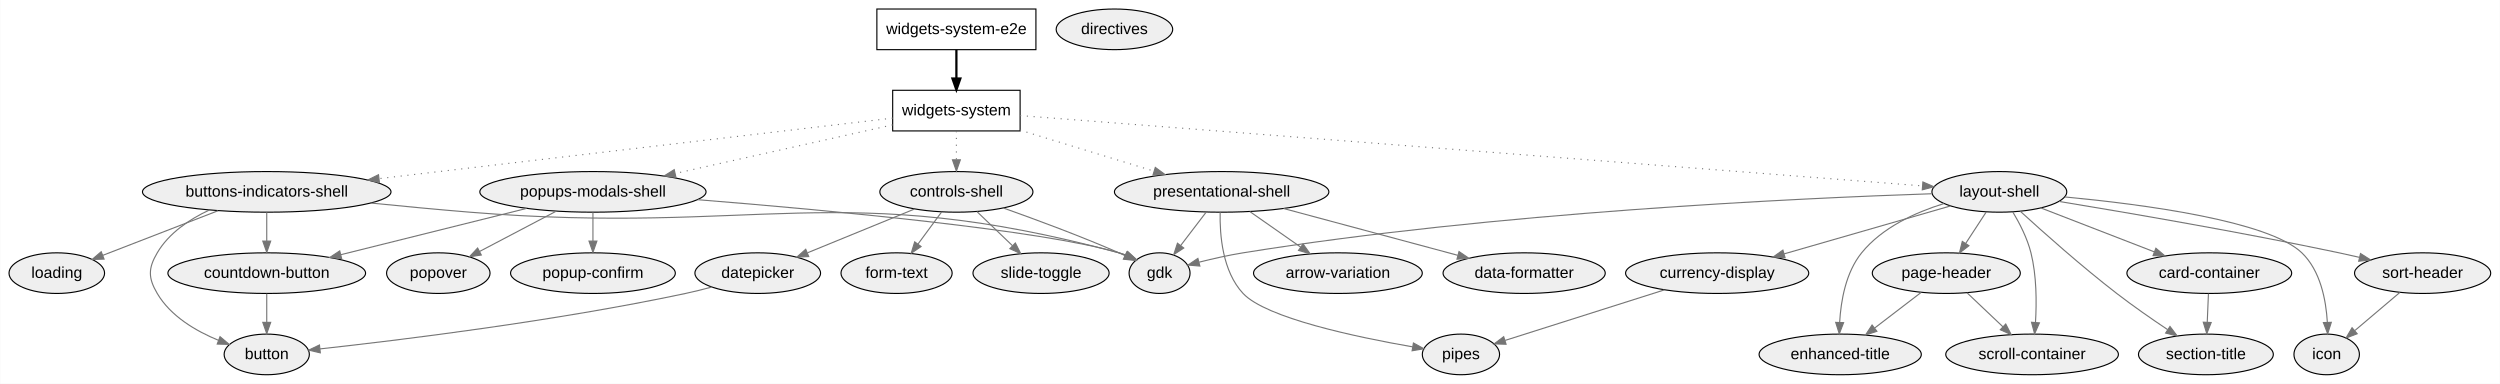
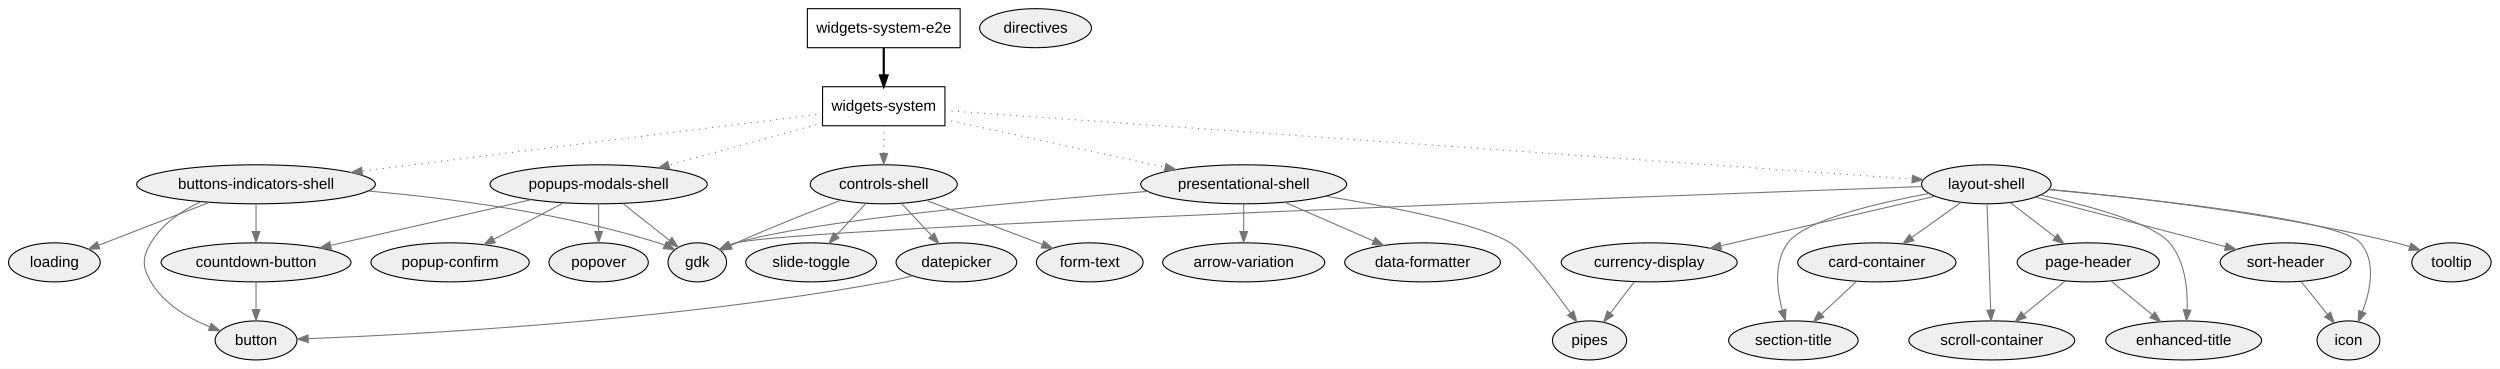
- <svg xmlns="http://www.w3.org/2000/svg" width="2215pt" height="340pt" viewBox="0.00 0.00 2214.55 339.98">
+ <svg xmlns="http://www.w3.org/2000/svg" width="2306pt" height="340pt" viewBox="0.00 0.00 2305.94 339.98">
  <g id="graph0" class="graph" transform="scale(1 1) rotate(0) translate(7.992 331.992)">
-     <polygon fill="#ffffff" stroke="transparent" points="-7.992,7.992 -7.992,-331.992 2206.559,-331.992 2206.559,7.992 -7.992,7.992" />
+     <polygon fill="#ffffff" stroke="transparent" points="-7.992,7.992 -7.992,-331.992 2297.95,-331.992 2297.95,7.992 -7.992,7.992" />
    <g id="node1" class="node">
-       <ellipse fill="#efefef" stroke="#000000" cx="1177.164" cy="-90" rx="74.75" ry="18" />
-       <text text-anchor="middle" x="1177.164" y="-85.8" font-family="Arial" font-size="14.00" fill="#000000">arrow-variation</text>
+       <ellipse fill="#efefef" stroke="#000000" cx="1139.164" cy="-90" rx="74.75" ry="18" />
+       <text text-anchor="middle" x="1139.164" y="-85.8" font-family="Arial" font-size="14.00" fill="#000000">arrow-variation</text>
    </g>
    <g id="node2" class="node">
      <ellipse fill="#efefef" stroke="#000000" cx="228.164" cy="-18" rx="37.754" ry="18" />
      <text text-anchor="middle" x="228.164" y="-13.8" font-family="Arial" font-size="14.00" fill="#000000">button</text>
    </g>
    <g id="node3" class="node">
      <ellipse fill="#efefef" stroke="#000000" cx="228.164" cy="-162" rx="110.101" ry="18" />
      <text text-anchor="middle" x="228.164" y="-157.8" font-family="Arial" font-size="14.00" fill="#000000">buttons-indicators-shell</text>
    </g>
    <g id="edge2" class="edge">
      <path fill="none" stroke="#757575" d="M177.436,-146.011C159.58,-137.666 141.419,-125.447 131.164,-108 123.056,-94.207 123.056,-85.793 131.164,-72 142.968,-51.918 165.246,-38.762 185.478,-30.468" />
      <polygon fill="#757575" stroke="#757575" points="186.787,-33.715 194.887,-26.885 184.296,-27.173 186.787,-33.715" />
    </g>
    <g id="node4" class="node">
-       <ellipse fill="#efefef" stroke="#000000" cx="1019.164" cy="-90" rx="27" ry="18" />
-       <text text-anchor="middle" x="1019.164" y="-85.8" font-family="Arial" font-size="14.00" fill="#000000">gdk</text>
+       <ellipse fill="#efefef" stroke="#000000" cx="635.164" cy="-90" rx="27" ry="18" />
+       <text text-anchor="middle" x="635.164" y="-85.8" font-family="Arial" font-size="14.00" fill="#000000">gdk</text>
    </g>
    <g id="edge1" class="edge">
-       <path fill="none" stroke="#757575" d="M320.6,-152.092C348.7,-149.259 379.678,-146.315 408.164,-144 663.378,-123.257 735.918,-174.591 983.164,-108 985.137,-107.469 987.13,-106.823 989.111,-106.098" />
-       <polygon fill="#757575" stroke="#757575" points="990.975,-109.107 998.787,-101.949 988.216,-102.673 990.975,-109.107" />
+       <path fill="none" stroke="#757575" d="M332.089,-155.771C407.579,-149.119 511.445,-135.529 599.164,-108 601.064,-107.404 602.987,-106.717 604.905,-105.968" />
+       <polygon fill="#757575" stroke="#757575" points="606.572,-109.058 614.314,-101.824 603.751,-102.651 606.572,-109.058" />
    </g>
    <g id="node5" class="node">
      <ellipse fill="#efefef" stroke="#000000" cx="228.164" cy="-90" rx="87.571" ry="18" />
      <text text-anchor="middle" x="228.164" y="-85.8" font-family="Arial" font-size="14.00" fill="#000000">countdown-button</text>
    </g>
    <g id="edge3" class="edge">
      <path fill="none" stroke="#757575" d="M228.164,-143.831C228.164,-136.131 228.164,-126.974 228.164,-118.417" />
      <polygon fill="#757575" stroke="#757575" points="231.664,-118.413 228.164,-108.413 224.664,-118.413 231.664,-118.413" />
    </g>
    <g id="node6" class="node">
      <ellipse fill="#efefef" stroke="#000000" cx="42.164" cy="-90" rx="42.328" ry="18" />
      <text text-anchor="middle" x="42.164" y="-85.8" font-family="Arial" font-size="14.00" fill="#000000">loading</text>
    </g>
    <g id="edge4" class="edge">
      <path fill="none" stroke="#757575" d="M185.024,-145.301C154.23,-133.381 113.081,-117.452 82.856,-105.752" />
      <polygon fill="#757575" stroke="#757575" points="84.043,-102.458 73.453,-102.112 81.516,-108.986 84.043,-102.458" />
    </g>
    <g id="edge10" class="edge">
      <path fill="none" stroke="#757575" d="M228.164,-71.831C228.164,-64.131 228.164,-54.974 228.164,-46.417" />
      <polygon fill="#757575" stroke="#757575" points="231.664,-46.413 228.164,-36.413 224.664,-46.413 231.664,-46.413" />
    </g>
    <g id="node7" class="node">
-       <ellipse fill="#efefef" stroke="#000000" cx="1949.164" cy="-90" rx="72.986" ry="18" />
-       <text text-anchor="middle" x="1949.164" y="-85.8" font-family="Arial" font-size="14.00" fill="#000000">card-container</text>
+       <ellipse fill="#efefef" stroke="#000000" cx="1723.164" cy="-90" rx="72.986" ry="18" />
+       <text text-anchor="middle" x="1723.164" y="-85.8" font-family="Arial" font-size="14.00" fill="#000000">card-container</text>
    </g>
    <g id="node8" class="node">
-       <ellipse fill="#efefef" stroke="#000000" cx="1946.164" cy="-18" rx="59.722" ry="18" />
-       <text text-anchor="middle" x="1946.164" y="-13.8" font-family="Arial" font-size="14.00" fill="#000000">section-title</text>
+       <ellipse fill="#efefef" stroke="#000000" cx="1646.164" cy="-18" rx="59.722" ry="18" />
+       <text text-anchor="middle" x="1646.164" y="-13.8" font-family="Arial" font-size="14.00" fill="#000000">section-title</text>
    </g>
    <g id="edge5" class="edge">
-       <path fill="none" stroke="#757575" d="M1948.407,-71.831C1948.086,-64.131 1947.704,-54.974 1947.348,-46.417" />
-       <polygon fill="#757575" stroke="#757575" points="1950.844,-46.259 1946.931,-36.413 1943.85,-46.55 1950.844,-46.259" />
+       <path fill="none" stroke="#757575" d="M1704.524,-72.571C1694.782,-63.462 1682.704,-52.168 1672.068,-42.222" />
+       <polygon fill="#757575" stroke="#757575" points="1674.326,-39.542 1664.632,-35.269 1669.545,-44.655 1674.326,-39.542" />
    </g>
    <g id="node9" class="node">
-       <ellipse fill="#efefef" stroke="#000000" cx="839.164" cy="-162" rx="67.811" ry="18" />
-       <text text-anchor="middle" x="839.164" y="-157.8" font-family="Arial" font-size="14.00" fill="#000000">controls-shell</text>
+       <ellipse fill="#efefef" stroke="#000000" cx="807.164" cy="-162" rx="67.811" ry="18" />
+       <text text-anchor="middle" x="807.164" y="-157.8" font-family="Arial" font-size="14.00" fill="#000000">controls-shell</text>
    </g>
    <g id="edge6" class="edge">
-       <path fill="none" stroke="#757575" d="M880.901,-147.657C909.899,-137.375 949.267,-122.781 983.164,-108 984.941,-107.225 986.756,-106.406 988.58,-105.563" />
-       <polygon fill="#757575" stroke="#757575" points="990.13,-108.701 997.636,-101.223 987.105,-102.388 990.13,-108.701" />
+       <path fill="none" stroke="#757575" d="M767.512,-147.286C740.183,-136.894 703.163,-122.321 671.164,-108 669.394,-107.208 667.585,-106.376 665.765,-105.522" />
+       <polygon fill="#757575" stroke="#757575" points="667.249,-102.352 656.722,-101.155 664.205,-108.655 667.249,-102.352" />
    </g>
    <g id="node10" class="node">
-       <ellipse fill="#efefef" stroke="#000000" cx="663.164" cy="-90" rx="55.653" ry="18" />
-       <text text-anchor="middle" x="663.164" y="-85.8" font-family="Arial" font-size="14.00" fill="#000000">datepicker</text>
+       <ellipse fill="#efefef" stroke="#000000" cx="874.164" cy="-90" rx="55.653" ry="18" />
+       <text text-anchor="middle" x="874.164" y="-85.8" font-family="Arial" font-size="14.00" fill="#000000">datepicker</text>
    </g>
    <g id="edge7" class="edge">
-       <path fill="none" stroke="#757575" d="M801.839,-146.731C774.188,-135.419 736.413,-119.966 707.27,-108.044" />
-       <polygon fill="#757575" stroke="#757575" points="708.326,-104.694 697.745,-104.147 705.676,-111.173 708.326,-104.694" />
+       <path fill="none" stroke="#757575" d="M823.726,-144.202C831.981,-135.33 842.1,-124.457 851.101,-114.784" />
+       <polygon fill="#757575" stroke="#757575" points="853.774,-117.05 858.024,-107.345 848.649,-112.281 853.774,-117.05" />
    </g>
    <g id="node11" class="node">
-       <ellipse fill="#efefef" stroke="#000000" cx="786.164" cy="-90" rx="49.251" ry="18" />
-       <text text-anchor="middle" x="786.164" y="-85.8" font-family="Arial" font-size="14.00" fill="#000000">form-text</text>
+       <ellipse fill="#efefef" stroke="#000000" cx="997.164" cy="-90" rx="49.251" ry="18" />
+       <text text-anchor="middle" x="997.164" y="-85.8" font-family="Arial" font-size="14.00" fill="#000000">form-text</text>
    </g>
    <g id="edge8" class="edge">
-       <path fill="none" stroke="#757575" d="M826.063,-144.202C819.773,-135.658 812.116,-125.256 805.199,-115.859" />
-       <polygon fill="#757575" stroke="#757575" points="807.861,-113.572 799.114,-107.593 802.224,-117.721 807.861,-113.572" />
+       <path fill="none" stroke="#757575" d="M846.532,-147.082C877.66,-135.286 921.091,-118.828 953.324,-106.613" />
+       <polygon fill="#757575" stroke="#757575" points="954.831,-109.785 962.942,-102.968 952.35,-103.239 954.831,-109.785" />
    </g>
    <g id="node12" class="node">
-       <ellipse fill="#efefef" stroke="#000000" cx="914.164" cy="-90" rx="60.304" ry="18" />
-       <text text-anchor="middle" x="914.164" y="-85.8" font-family="Arial" font-size="14.00" fill="#000000">slide-toggle</text>
+       <ellipse fill="#efefef" stroke="#000000" cx="740.164" cy="-90" rx="60.304" ry="18" />
+       <text text-anchor="middle" x="740.164" y="-85.8" font-family="Arial" font-size="14.00" fill="#000000">slide-toggle</text>
    </g>
    <g id="edge9" class="edge">
-       <path fill="none" stroke="#757575" d="M857.319,-144.571C866.808,-135.462 878.572,-124.168 888.932,-114.222" />
-       <polygon fill="#757575" stroke="#757575" points="891.385,-116.719 896.176,-107.269 886.538,-111.669 891.385,-116.719" />
+       <path fill="none" stroke="#757575" d="M790.602,-144.202C782.407,-135.396 772.378,-124.618 763.427,-114.999" />
+       <polygon fill="#757575" stroke="#757575" points="765.91,-112.529 756.535,-107.593 760.785,-117.298 765.91,-112.529" />
    </g>
    <g id="edge12" class="edge">
-       <path fill="none" stroke="#757575" d="M622.39,-77.681C614.717,-75.606 606.728,-73.607 599.164,-72 483.866,-47.503 346.039,-30.642 275.252,-22.872" />
-       <polygon fill="#757575" stroke="#757575" points="275.625,-19.392 265.306,-21.792 274.869,-26.351 275.625,-19.392" />
+       <path fill="none" stroke="#757575" d="M833.505,-77.552C825.496,-75.437 817.111,-73.458 809.164,-72 613.567,-36.121 376.315,-23.515 276.302,-19.587" />
+       <polygon fill="#757575" stroke="#757575" points="276.333,-16.085 266.207,-19.202 276.066,-23.08 276.333,-16.085" />
    </g>
    <g id="node13" class="node">
      <ellipse fill="#efefef" stroke="#000000" cx="1513.164" cy="-90" rx="81.138" ry="18" />
      <text text-anchor="middle" x="1513.164" y="-85.8" font-family="Arial" font-size="14.00" fill="#000000">currency-display</text>
    </g>
    <g id="node14" class="node">
-       <ellipse fill="#efefef" stroke="#000000" cx="1286.164" cy="-18" rx="34.226" ry="18" />
-       <text text-anchor="middle" x="1286.164" y="-13.8" font-family="Arial" font-size="14.00" fill="#000000">pipes</text>
+       <ellipse fill="#efefef" stroke="#000000" cx="1458.164" cy="-18" rx="34.226" ry="18" />
+       <text text-anchor="middle" x="1458.164" y="-13.8" font-family="Arial" font-size="14.00" fill="#000000">pipes</text>
    </g>
    <g id="edge11" class="edge">
-       <path fill="none" stroke="#757575" d="M1466.404,-75.169C1424.736,-61.952 1364.454,-42.832 1325.286,-30.409" />
-       <polygon fill="#757575" stroke="#757575" points="1326.153,-27.012 1315.563,-27.325 1324.037,-33.685 1326.153,-27.012" />
+       <path fill="none" stroke="#757575" d="M1499.568,-72.202C1492.876,-63.442 1484.693,-52.729 1477.374,-43.148" />
+       <polygon fill="#757575" stroke="#757575" points="1480.076,-40.919 1471.224,-35.097 1474.513,-45.169 1480.076,-40.919" />
    </g>
    <g id="node15" class="node">
-       <ellipse fill="#efefef" stroke="#000000" cx="1342.164" cy="-90" rx="71.838" ry="18" />
-       <text text-anchor="middle" x="1342.164" y="-85.8" font-family="Arial" font-size="14.00" fill="#000000">data-formatter</text>
+       <ellipse fill="#efefef" stroke="#000000" cx="1304.164" cy="-90" rx="71.838" ry="18" />
+       <text text-anchor="middle" x="1304.164" y="-85.8" font-family="Arial" font-size="14.00" fill="#000000">data-formatter</text>
    </g>
    <g id="node16" class="node">
-       <ellipse fill="#efefef" stroke="#000000" cx="979.164" cy="-306" rx="51.623" ry="18" />
-       <text text-anchor="middle" x="979.164" y="-301.8" font-family="Arial" font-size="14.00" fill="#000000">directives</text>
+       <ellipse fill="#efefef" stroke="#000000" cx="947.164" cy="-306" rx="51.623" ry="18" />
+       <text text-anchor="middle" x="947.164" y="-301.8" font-family="Arial" font-size="14.00" fill="#000000">directives</text>
    </g>
    <g id="node17" class="node">
-       <ellipse fill="#efefef" stroke="#000000" cx="1622.164" cy="-18" rx="71.859" ry="18" />
-       <text text-anchor="middle" x="1622.164" y="-13.8" font-family="Arial" font-size="14.00" fill="#000000">enhanced-title</text>
+       <ellipse fill="#efefef" stroke="#000000" cx="2006.164" cy="-18" rx="71.859" ry="18" />
+       <text text-anchor="middle" x="2006.164" y="-13.8" font-family="Arial" font-size="14.00" fill="#000000">enhanced-title</text>
    </g>
    <g id="node18" class="node">
-       <ellipse fill="#efefef" stroke="#000000" cx="2053.164" cy="-18" rx="28.991" ry="18" />
-       <text text-anchor="middle" x="2053.164" y="-13.8" font-family="Arial" font-size="14.00" fill="#000000">icon</text>
+       <ellipse fill="#efefef" stroke="#000000" cx="2158.164" cy="-18" rx="28.991" ry="18" />
+       <text text-anchor="middle" x="2158.164" y="-13.8" font-family="Arial" font-size="14.00" fill="#000000">icon</text>
    </g>
    <g id="node19" class="node">
-       <ellipse fill="#efefef" stroke="#000000" cx="1763.164" cy="-162" rx="59.724" ry="18" />
-       <text text-anchor="middle" x="1763.164" y="-157.8" font-family="Arial" font-size="14.00" fill="#000000">layout-shell</text>
+       <ellipse fill="#efefef" stroke="#000000" cx="1824.164" cy="-162" rx="59.724" ry="18" />
+       <text text-anchor="middle" x="1824.164" y="-157.8" font-family="Arial" font-size="14.00" fill="#000000">layout-shell</text>
    </g>
    <g id="edge13" class="edge">
-       <path fill="none" stroke="#757575" d="M1703.179,-160.345C1585.503,-156.397 1316.393,-143.914 1093.164,-108 1080.314,-105.933 1066.405,-102.794 1054.151,-99.713" />
-       <polygon fill="#757575" stroke="#757575" points="1054.864,-96.282 1044.306,-97.164 1053.11,-103.059 1054.864,-96.282" />
+       <path fill="none" stroke="#757575" d="M1764.559,-159.894C1535.833,-151.725 724.426,-121.897 671.164,-108 669.186,-107.484 667.19,-106.851 665.207,-106.134" />
+       <polygon fill="#757575" stroke="#757575" points="666.097,-102.709 655.525,-102.01 663.353,-109.149 666.097,-102.709" />
    </g>
    <g id="edge14" class="edge">
-       <path fill="none" stroke="#757575" d="M1799.911,-147.775C1828.695,-136.633 1868.995,-121.033 1900.464,-108.852" />
-       <polygon fill="#757575" stroke="#757575" points="1901.862,-112.064 1909.924,-105.19 1899.335,-105.536 1901.862,-112.064" />
+       <path fill="none" stroke="#757575" d="M1800.738,-145.301C1787.293,-135.716 1770.213,-123.54 1755.504,-113.055" />
+       <polygon fill="#757575" stroke="#757575" points="1757.338,-110.064 1747.163,-107.109 1753.274,-115.763 1757.338,-110.064" />
    </g>
    <g id="edge20" class="edge">
-       <path fill="none" stroke="#757575" d="M1781.786,-144.744C1802.187,-126.114 1836.144,-95.9 1867.164,-72 1881.549,-60.916 1898.054,-49.452 1912.245,-39.953" />
-       <polygon fill="#757575" stroke="#757575" points="1914.345,-42.76 1920.742,-34.314 1910.474,-36.928 1914.345,-42.76" />
+       <path fill="none" stroke="#757575" d="M1771.131,-153.533C1722.868,-144.617 1656.832,-128.96 1641.164,-108 1628.059,-90.469 1630.766,-65.23 1635.919,-45.938" />
+       <polygon fill="#757575" stroke="#757575" points="1639.322,-46.777 1638.857,-36.192 1632.62,-44.756 1639.322,-46.777" />
    </g>
    <g id="edge15" class="edge">
-       <path fill="none" stroke="#757575" d="M1719.902,-149.541C1679.15,-137.804 1617.757,-120.123 1572.454,-107.076" />
-       <polygon fill="#757575" stroke="#757575" points="1573.334,-103.687 1562.756,-104.282 1571.397,-110.413 1573.334,-103.687" />
+       <path fill="none" stroke="#757575" d="M1776.591,-150.986C1723.912,-138.791 1638.625,-119.046 1579.424,-105.34" />
+       <polygon fill="#757575" stroke="#757575" points="1579.954,-101.87 1569.423,-103.025 1578.376,-108.69 1579.954,-101.87" />
    </g>
    <g id="edge16" class="edge">
-       <path fill="none" stroke="#757575" d="M1714.035,-151.627C1688.672,-143.788 1659.321,-130.404 1641.164,-108 1627.166,-90.728 1622.773,-65.625 1621.679,-46.316" />
-       <polygon fill="#757575" stroke="#757575" points="1625.176,-46.16 1621.37,-36.272 1618.179,-46.375 1625.176,-46.16" />
+       <path fill="none" stroke="#757575" d="M1874.274,-152.112C1918.28,-142.378 1977.641,-126.337 1993.164,-108 2007.451,-91.123 2009.996,-65.773 2009.371,-46.273" />
+       <polygon fill="#757575" stroke="#757575" points="2012.854,-45.901 2008.752,-36.133 2005.868,-46.328 2012.854,-45.901" />
    </g>
    <g id="edge17" class="edge">
-       <path fill="none" stroke="#757575" d="M1821.28,-157.504C1890.86,-150.926 2001.717,-136.266 2031.164,-108 2047.59,-92.232 2052.577,-66.383 2053.753,-46.423" />
-       <polygon fill="#757575" stroke="#757575" points="2057.255,-46.428 2054.062,-36.325 2050.258,-46.213 2057.255,-46.428" />
+       <path fill="none" stroke="#757575" d="M1881.827,-157.039C1975.144,-148.422 2150.737,-129.535 2169.164,-108 2183.959,-90.708 2178.535,-64.243 2171.01,-44.481" />
+       <polygon fill="#757575" stroke="#757575" points="2174.184,-42.997 2167.104,-35.115 2167.723,-45.692 2174.184,-42.997" />
    </g>
    <g id="node20" class="node">
-       <ellipse fill="#efefef" stroke="#000000" cx="1716.164" cy="-90" rx="65.562" ry="18" />
-       <text text-anchor="middle" x="1716.164" y="-85.8" font-family="Arial" font-size="14.00" fill="#000000">page-header</text>
+       <ellipse fill="#efefef" stroke="#000000" cx="1918.164" cy="-90" rx="65.562" ry="18" />
+       <text text-anchor="middle" x="1918.164" y="-85.8" font-family="Arial" font-size="14.00" fill="#000000">page-header</text>
    </g>
    <g id="edge18" class="edge">
-       <path fill="none" stroke="#757575" d="M1751.546,-144.202C1746.066,-135.808 1739.417,-125.622 1733.368,-116.356" />
-       <polygon fill="#757575" stroke="#757575" points="1736.208,-114.303 1727.811,-107.843 1730.346,-118.129 1736.208,-114.303" />
+       <path fill="none" stroke="#757575" d="M1846.44,-144.937C1858.759,-135.501 1874.246,-123.639 1887.674,-113.354" />
+       <polygon fill="#757575" stroke="#757575" points="1889.911,-116.049 1895.721,-107.19 1885.654,-110.492 1889.911,-116.049" />
    </g>
    <g id="node21" class="node">
-       <ellipse fill="#efefef" stroke="#000000" cx="1792.164" cy="-18" rx="76.477" ry="18" />
-       <text text-anchor="middle" x="1792.164" y="-13.8" font-family="Arial" font-size="14.00" fill="#000000">scroll-container</text>
+       <ellipse fill="#efefef" stroke="#000000" cx="1829.164" cy="-18" rx="76.477" ry="18" />
+       <text text-anchor="middle" x="1829.164" y="-13.8" font-family="Arial" font-size="14.00" fill="#000000">scroll-container</text>
    </g>
    <g id="edge19" class="edge">
-       <path fill="none" stroke="#757575" d="M1774.998,-144.354C1781.106,-134.193 1787.94,-120.91 1791.164,-108 1796.204,-87.818 1796.273,-64.288 1795.177,-46.35" />
-       <polygon fill="#757575" stroke="#757575" points="1798.657,-45.947 1794.403,-36.243 1791.677,-46.481 1798.657,-45.947" />
+       <path fill="none" stroke="#757575" d="M1824.797,-143.762C1825.65,-119.201 1827.176,-75.247 1828.179,-46.354" />
+       <polygon fill="#757575" stroke="#757575" points="1831.686,-46.205 1828.536,-36.09 1824.691,-45.962 1831.686,-46.205" />
    </g>
    <g id="node22" class="node">
-       <ellipse fill="#efefef" stroke="#000000" cx="2138.164" cy="-90" rx="60.306" ry="18" />
-       <text text-anchor="middle" x="2138.164" y="-85.8" font-family="Arial" font-size="14.00" fill="#000000">sort-header</text>
+       <ellipse fill="#efefef" stroke="#000000" cx="2100.164" cy="-90" rx="60.306" ry="18" />
+       <text text-anchor="middle" x="2100.164" y="-85.8" font-family="Arial" font-size="14.00" fill="#000000">sort-header</text>
    </g>
    <g id="edge21" class="edge">
-       <path fill="none" stroke="#757575" d="M1816.096,-153.51C1876.363,-143.61 1977.673,-126.26 2064.164,-108 2069.965,-106.775 2076.005,-105.427 2082.021,-104.037" />
-       <polygon fill="#757575" stroke="#757575" points="2083.145,-107.368 2092.078,-101.671 2081.542,-100.554 2083.145,-107.368" />
+       <path fill="none" stroke="#757575" d="M1869.43,-150.191C1917.317,-137.699 1992.93,-117.974 2044.446,-104.535" />
+       <polygon fill="#757575" stroke="#757575" points="2045.62,-107.846 2054.413,-101.935 2043.853,-101.073 2045.62,-107.846" />
+     </g>
+     <g id="node23" class="node">
+       <ellipse fill="#efefef" stroke="#000000" cx="2253.164" cy="-90" rx="36.59" ry="18" />
+       <text text-anchor="middle" x="2253.164" y="-85.8" font-family="Arial" font-size="14.00" fill="#000000">tooltip</text>
    </g>
    <g id="edge22" class="edge">
-       <path fill="none" stroke="#757575" d="M1693.887,-72.937C1681.568,-63.501 1666.081,-51.639 1652.654,-41.354" />
-       <polygon fill="#757575" stroke="#757575" points="1654.673,-38.492 1644.606,-35.19 1650.417,-44.049 1654.673,-38.492" />
+       <path fill="none" stroke="#757575" d="M1882.154,-157.299C1956.929,-150.424 2090.622,-135.366 2202.164,-108 2206.267,-106.993 2210.504,-105.784 2214.7,-104.475" />
+       <polygon fill="#757575" stroke="#757575" points="2215.942,-107.751 2224.337,-101.287 2213.744,-101.105 2215.942,-107.751" />
    </g>
    <g id="edge23" class="edge">
-       <path fill="none" stroke="#757575" d="M1734.561,-72.571C1744.106,-63.529 1755.922,-52.334 1766.364,-42.442" />
-       <polygon fill="#757575" stroke="#757575" points="1768.82,-44.937 1773.672,-35.518 1764.006,-39.855 1768.82,-44.937" />
+       <path fill="none" stroke="#757575" d="M1939.466,-72.571C1950.816,-63.285 1964.94,-51.728 1977.265,-41.644" />
+       <polygon fill="#757575" stroke="#757575" points="1979.534,-44.31 1985.058,-35.269 1975.102,-38.892 1979.534,-44.31" />
+     </g>
+     <g id="edge24" class="edge">
+       <path fill="none" stroke="#757575" d="M1897.072,-72.937C1885.603,-63.658 1871.233,-52.034 1858.669,-41.87" />
+       <polygon fill="#757575" stroke="#757575" points="1860.698,-39.009 1850.722,-35.441 1856.295,-44.451 1860.698,-39.009" />
+     </g>
+     <g id="edge33" class="edge">
+       <path fill="none" stroke="#757575" d="M2114.501,-72.202C2121.839,-63.093 2130.877,-51.873 2138.823,-42.01" />
+       <polygon fill="#757575" stroke="#757575" points="2141.631,-44.102 2145.179,-34.119 2136.18,-39.711 2141.631,-44.102" />
+     </g>
+     <g id="node24" class="node">
+       <ellipse fill="#efefef" stroke="#000000" cx="544.164" cy="-90" rx="45.843" ry="18" />
+       <text text-anchor="middle" x="544.164" y="-85.8" font-family="Arial" font-size="14.00" fill="#000000">popover</text>
+     </g>
+     <g id="node25" class="node">
+       <ellipse fill="#efefef" stroke="#000000" cx="407.164" cy="-90" rx="72.986" ry="18" />
+       <text text-anchor="middle" x="407.164" y="-85.8" font-family="Arial" font-size="14.00" fill="#000000">popup-confirm</text>
+     </g>
+     <g id="node26" class="node">
+       <ellipse fill="#efefef" stroke="#000000" cx="544.164" cy="-162" rx="100.213" ry="18" />
+       <text text-anchor="middle" x="544.164" y="-157.8" font-family="Arial" font-size="14.00" fill="#000000">popups-modals-shell</text>
+     </g>
+     <g id="edge25" class="edge">
+       <path fill="none" stroke="#757575" d="M566.658,-144.202C579.647,-133.925 596.03,-120.963 609.517,-110.292" />
+       <polygon fill="#757575" stroke="#757575" points="611.814,-112.937 617.485,-103.988 607.471,-107.448 611.814,-112.937" />
+     </g>
+     <g id="edge26" class="edge">
+       <path fill="none" stroke="#757575" d="M482.109,-147.861C428.893,-135.736 352.306,-118.285 297.172,-105.723" />
+       <polygon fill="#757575" stroke="#757575" points="297.665,-102.246 287.137,-103.437 296.11,-109.071 297.665,-102.246" />
+     </g>
+     <g id="edge27" class="edge">
+       <path fill="none" stroke="#757575" d="M544.164,-143.831C544.164,-136.131 544.164,-126.974 544.164,-118.417" />
+       <polygon fill="#757575" stroke="#757575" points="547.664,-118.413 544.164,-108.413 540.664,-118.413 547.664,-118.413" />
+     </g>
+     <g id="edge28" class="edge">
+       <path fill="none" stroke="#757575" d="M511.697,-144.937C492.484,-134.84 467.984,-121.964 447.533,-111.216" />
+       <polygon fill="#757575" stroke="#757575" points="448.935,-107.999 438.455,-106.445 445.678,-114.195 448.935,-107.999" />
+     </g>
+     <g id="node27" class="node">
+       <ellipse fill="#efefef" stroke="#000000" cx="1139.164" cy="-162" rx="94.99" ry="18" />
+       <text text-anchor="middle" x="1139.164" y="-157.8" font-family="Arial" font-size="14.00" fill="#000000">presentational-shell</text>
+     </g>
+     <g id="edge30" class="edge">
+       <path fill="none" stroke="#757575" d="M1139.164,-143.831C1139.164,-136.131 1139.164,-126.974 1139.164,-118.417" />
+       <polygon fill="#757575" stroke="#757575" points="1142.664,-118.413 1139.164,-108.413 1135.664,-118.413 1142.664,-118.413" />
+     </g>
+     <g id="edge29" class="edge">
+       <path fill="none" stroke="#757575" d="M1050.829,-155.49C935.482,-146.355 740.148,-128.53 671.164,-108 669.255,-107.432 667.325,-106.767 665.402,-106.034" />
+       <polygon fill="#757575" stroke="#757575" points="666.546,-102.715 655.98,-101.936 663.754,-109.134 666.546,-102.715" />
    </g>
    <g id="edge32" class="edge">
-       <path fill="none" stroke="#757575" d="M2118.02,-72.937C2106.099,-62.84 2090.899,-49.964 2078.21,-39.216" />
-       <polygon fill="#757575" stroke="#757575" points="2080.187,-36.303 2070.294,-32.511 2075.663,-41.645 2080.187,-36.303" />
-     </g>
-     <g id="node23" class="node">
-       <ellipse fill="#efefef" stroke="#000000" cx="380.164" cy="-90" rx="45.843" ry="18" />
-       <text text-anchor="middle" x="380.164" y="-85.8" font-family="Arial" font-size="14.00" fill="#000000">popover</text>
-     </g>
-     <g id="node24" class="node">
-       <ellipse fill="#efefef" stroke="#000000" cx="517.164" cy="-90" rx="72.986" ry="18" />
-       <text text-anchor="middle" x="517.164" y="-85.8" font-family="Arial" font-size="14.00" fill="#000000">popup-confirm</text>
-     </g>
-     <g id="node25" class="node">
-       <ellipse fill="#efefef" stroke="#000000" cx="517.164" cy="-162" rx="100.213" ry="18" />
-       <text text-anchor="middle" x="517.164" y="-157.8" font-family="Arial" font-size="14.00" fill="#000000">popups-modals-shell</text>
-     </g>
-     <g id="edge24" class="edge">
-       <path fill="none" stroke="#757575" d="M610.063,-155.074C725.476,-145.804 915.451,-128.17 983.164,-108 985.072,-107.431 987.002,-106.766 988.925,-106.033" />
-       <polygon fill="#757575" stroke="#757575" points="990.574,-109.133 998.347,-101.934 987.781,-102.714 990.574,-109.133" />
-     </g>
-     <g id="edge25" class="edge">
-       <path fill="none" stroke="#757575" d="M458.332,-147.343C410.622,-135.457 343.412,-118.712 293.932,-106.385" />
-       <polygon fill="#757575" stroke="#757575" points="294.519,-102.924 283.969,-103.903 292.827,-109.717 294.519,-102.924" />
-     </g>
-     <g id="edge26" class="edge">
-       <path fill="none" stroke="#757575" d="M484.697,-144.937C464.294,-134.215 437.93,-120.359 416.784,-109.245" />
-       <polygon fill="#757575" stroke="#757575" points="418.255,-106.065 407.774,-104.511 414.998,-112.261 418.255,-106.065" />
-     </g>
-     <g id="edge27" class="edge">
-       <path fill="none" stroke="#757575" d="M517.164,-143.831C517.164,-136.131 517.164,-126.974 517.164,-118.417" />
-       <polygon fill="#757575" stroke="#757575" points="520.664,-118.413 517.164,-108.413 513.664,-118.413 520.664,-118.413" />
-     </g>
-     <g id="node26" class="node">
-       <ellipse fill="#efefef" stroke="#000000" cx="1074.164" cy="-162" rx="94.99" ry="18" />
-       <text text-anchor="middle" x="1074.164" y="-157.8" font-family="Arial" font-size="14.00" fill="#000000">presentational-shell</text>
-     </g>
-     <g id="edge29" class="edge">
-       <path fill="none" stroke="#757575" d="M1099.097,-144.571C1112.634,-135.108 1129.544,-123.287 1144.161,-113.07" />
-       <polygon fill="#757575" stroke="#757575" points="1146.269,-115.867 1152.46,-107.269 1142.259,-110.129 1146.269,-115.867" />
-     </g>
-     <g id="edge28" class="edge">
-       <path fill="none" stroke="#757575" d="M1060.285,-143.831C1053.492,-134.939 1045.215,-124.103 1037.873,-114.492" />
-       <polygon fill="#757575" stroke="#757575" points="1040.573,-112.261 1031.722,-106.439 1035.011,-116.511 1040.573,-112.261" />
+       <path fill="none" stroke="#757575" d="M1214.579,-151.044C1275.994,-141.108 1356.973,-125.389 1385.164,-108 1398.813,-99.581 1423.772,-66.745 1440.662,-43.168" />
+       <polygon fill="#757575" stroke="#757575" points="1443.551,-45.144 1446.483,-34.963 1437.842,-41.093 1443.551,-45.144" />
    </g>
    <g id="edge31" class="edge">
-       <path fill="none" stroke="#757575" d="M1072.843,-143.986C1072.398,-123.829 1074.926,-91.458 1093.164,-72 1113.532,-50.269 1192.976,-33.452 1243.371,-24.696" />
-       <polygon fill="#757575" stroke="#757575" points="1244.071,-28.127 1253.344,-23.002 1242.899,-21.226 1244.071,-28.127" />
-     </g>
-     <g id="edge30" class="edge">
-       <path fill="none" stroke="#757575" d="M1129.044,-147.256C1173.985,-135.182 1237.425,-118.139 1283.392,-105.789" />
-       <polygon fill="#757575" stroke="#757575" points="1284.465,-109.125 1293.214,-103.151 1282.649,-102.365 1284.465,-109.125" />
-     </g>
-     <g id="node27" class="node">
-       <polygon fill="none" stroke="#000000" points="895.611,-252 782.717,-252 782.717,-216 895.611,-216 895.611,-252" />
-       <text text-anchor="middle" x="839.164" y="-229.8" font-family="Arial" font-size="14.00" fill="#000000">widgets-system</text>
-     </g>
-     <g id="edge33" class="edge">
-       <path fill="none" stroke="#757575" stroke-dasharray="1,5" d="M782.778,-227.356C679.228,-215.153 457.532,-189.029 327.981,-173.762" />
-       <polygon fill="#757575" stroke="#757575" points="328.004,-170.241 317.663,-172.547 327.184,-177.193 328.004,-170.241" />
+       <path fill="none" stroke="#757575" d="M1177.018,-145.482C1201.422,-134.833 1233.285,-120.929 1259.009,-109.704" />
+       <polygon fill="#757575" stroke="#757575" points="1260.418,-112.908 1268.183,-105.701 1257.618,-106.492 1260.418,-112.908" />
+     </g>
+     <g id="node28" class="node">
+       <polygon fill="none" stroke="#000000" points="863.611,-252 750.717,-252 750.717,-216 863.611,-216 863.611,-252" />
+       <text text-anchor="middle" x="807.164" y="-229.8" font-family="Arial" font-size="14.00" fill="#000000">widgets-system</text>
    </g>
    <g id="edge34" class="edge">
-       <path fill="none" stroke="#757575" stroke-dasharray="1,5" d="M839.164,-215.831C839.164,-208.131 839.164,-198.974 839.164,-190.417" />
-       <polygon fill="#757575" stroke="#757575" points="842.664,-190.413 839.164,-180.413 835.664,-190.413 842.664,-190.413" />
+       <path fill="none" stroke="#757575" stroke-dasharray="1,5" d="M750.857,-226.998C652.456,-214.762 448.082,-189.347 326.08,-174.176" />
+       <polygon fill="#757575" stroke="#757575" points="326.346,-170.682 315.991,-172.922 325.482,-177.629 326.346,-170.682" />
    </g>
    <g id="edge35" class="edge">
-       <path fill="none" stroke="#757575" stroke-dasharray="1,5" d="M895.573,-229.605C1056.925,-217.032 1519.959,-180.951 1695.02,-167.31" />
-       <polygon fill="#757575" stroke="#757575" points="1695.436,-170.788 1705.134,-166.522 1694.892,-163.809 1695.436,-170.788" />
+       <path fill="none" stroke="#757575" stroke-dasharray="1,5" d="M807.164,-215.831C807.164,-208.131 807.164,-198.974 807.164,-190.417" />
+       <polygon fill="#757575" stroke="#757575" points="810.664,-190.413 807.164,-180.413 803.664,-190.413 810.664,-190.413" />
    </g>
    <g id="edge36" class="edge">
-       <path fill="none" stroke="#757575" stroke-dasharray="1,5" d="M782.707,-221.376C729.169,-209.405 648.458,-191.358 590.075,-178.303" />
-       <polygon fill="#757575" stroke="#757575" points="590.699,-174.856 580.176,-176.09 589.171,-181.688 590.699,-174.856" />
+       <path fill="none" stroke="#757575" stroke-dasharray="1,5" d="M863.655,-230.001C1037.83,-217.67 1566.193,-180.263 1755.645,-166.851" />
+       <polygon fill="#757575" stroke="#757575" points="1756.026,-170.333 1765.754,-166.135 1755.532,-163.35 1756.026,-170.333" />
    </g>
    <g id="edge37" class="edge">
-       <path fill="none" stroke="#757575" stroke-dasharray="1,5" d="M895.452,-216.754C931.198,-205.802 977.43,-191.638 1013.915,-180.459" />
-       <polygon fill="#757575" stroke="#757575" points="1015.395,-183.667 1023.931,-177.391 1013.344,-176.974 1015.395,-183.667" />
-     </g>
-     <g id="node28" class="node">
-       <polygon fill="none" stroke="#000000" points="909.619,-324 768.709,-324 768.709,-288 909.619,-288 909.619,-324" />
-       <text text-anchor="middle" x="839.164" y="-301.8" font-family="Arial" font-size="14.00" fill="#000000">widgets-system-e2e</text>
+       <path fill="none" stroke="#757575" stroke-dasharray="1,5" d="M750.744,-218.554C709.156,-207.169 652.501,-191.659 609.041,-179.761" />
+       <polygon fill="#757575" stroke="#757575" points="609.708,-176.315 599.138,-177.05 607.859,-183.066 609.708,-176.315" />
    </g>
    <g id="edge38" class="edge">
-       <path fill="none" stroke="#000000" stroke-width="2" d="M839.164,-287.831C839.164,-280.131 839.164,-270.974 839.164,-262.417" />
-       <polygon fill="#000000" stroke="#000000" stroke-width="2" points="842.664,-262.413 839.164,-252.413 835.664,-262.413 842.664,-262.413" />
+       <path fill="none" stroke="#757575" stroke-dasharray="1,5" d="M863.483,-221.786C919.474,-209.643 1005.599,-190.966 1066.668,-177.722" />
+       <polygon fill="#757575" stroke="#757575" points="1067.593,-181.103 1076.624,-175.563 1066.11,-174.262 1067.593,-181.103" />
+     </g>
+     <g id="node29" class="node">
+       <polygon fill="none" stroke="#000000" points="877.619,-324 736.709,-324 736.709,-288 877.619,-288 877.619,-324" />
+       <text text-anchor="middle" x="807.164" y="-301.8" font-family="Arial" font-size="14.00" fill="#000000">widgets-system-e2e</text>
+     </g>
+     <g id="edge39" class="edge">
+       <path fill="none" stroke="#000000" stroke-width="2" d="M807.164,-287.831C807.164,-280.131 807.164,-270.974 807.164,-262.417" />
+       <polygon fill="#000000" stroke="#000000" stroke-width="2" points="810.664,-262.413 807.164,-252.413 803.664,-262.413 810.664,-262.413" />
    </g>
  </g>
</svg>
